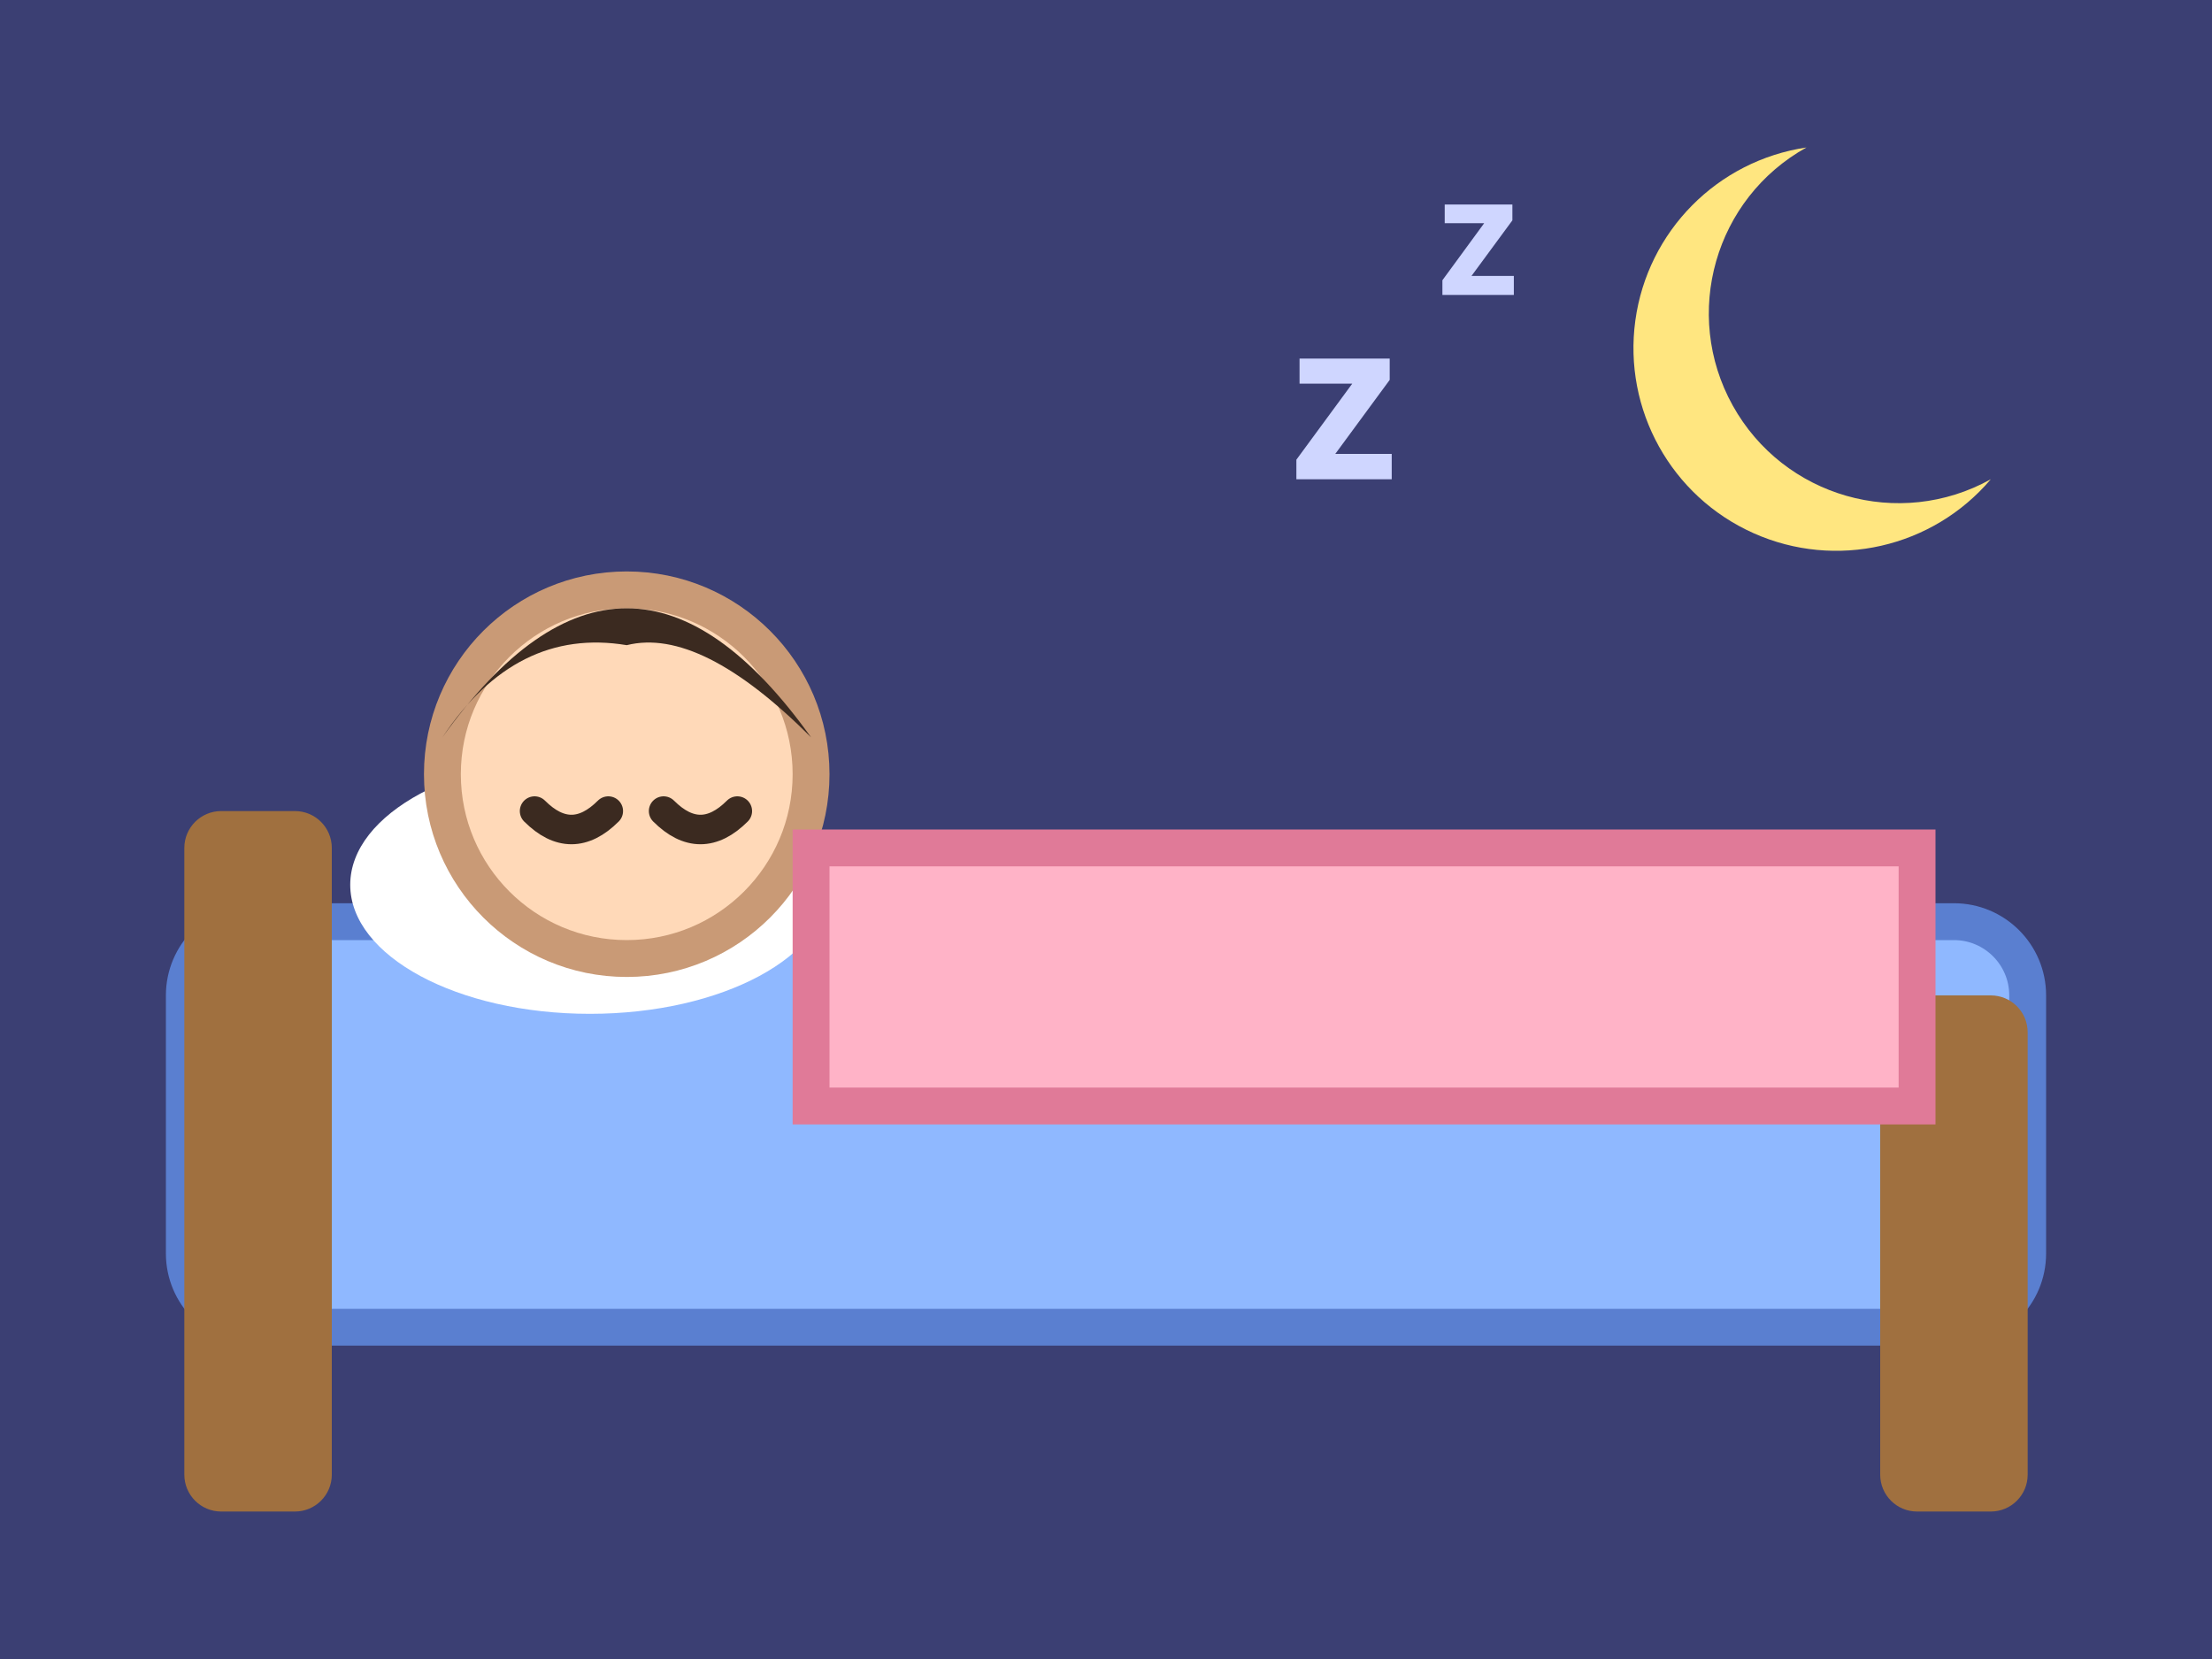
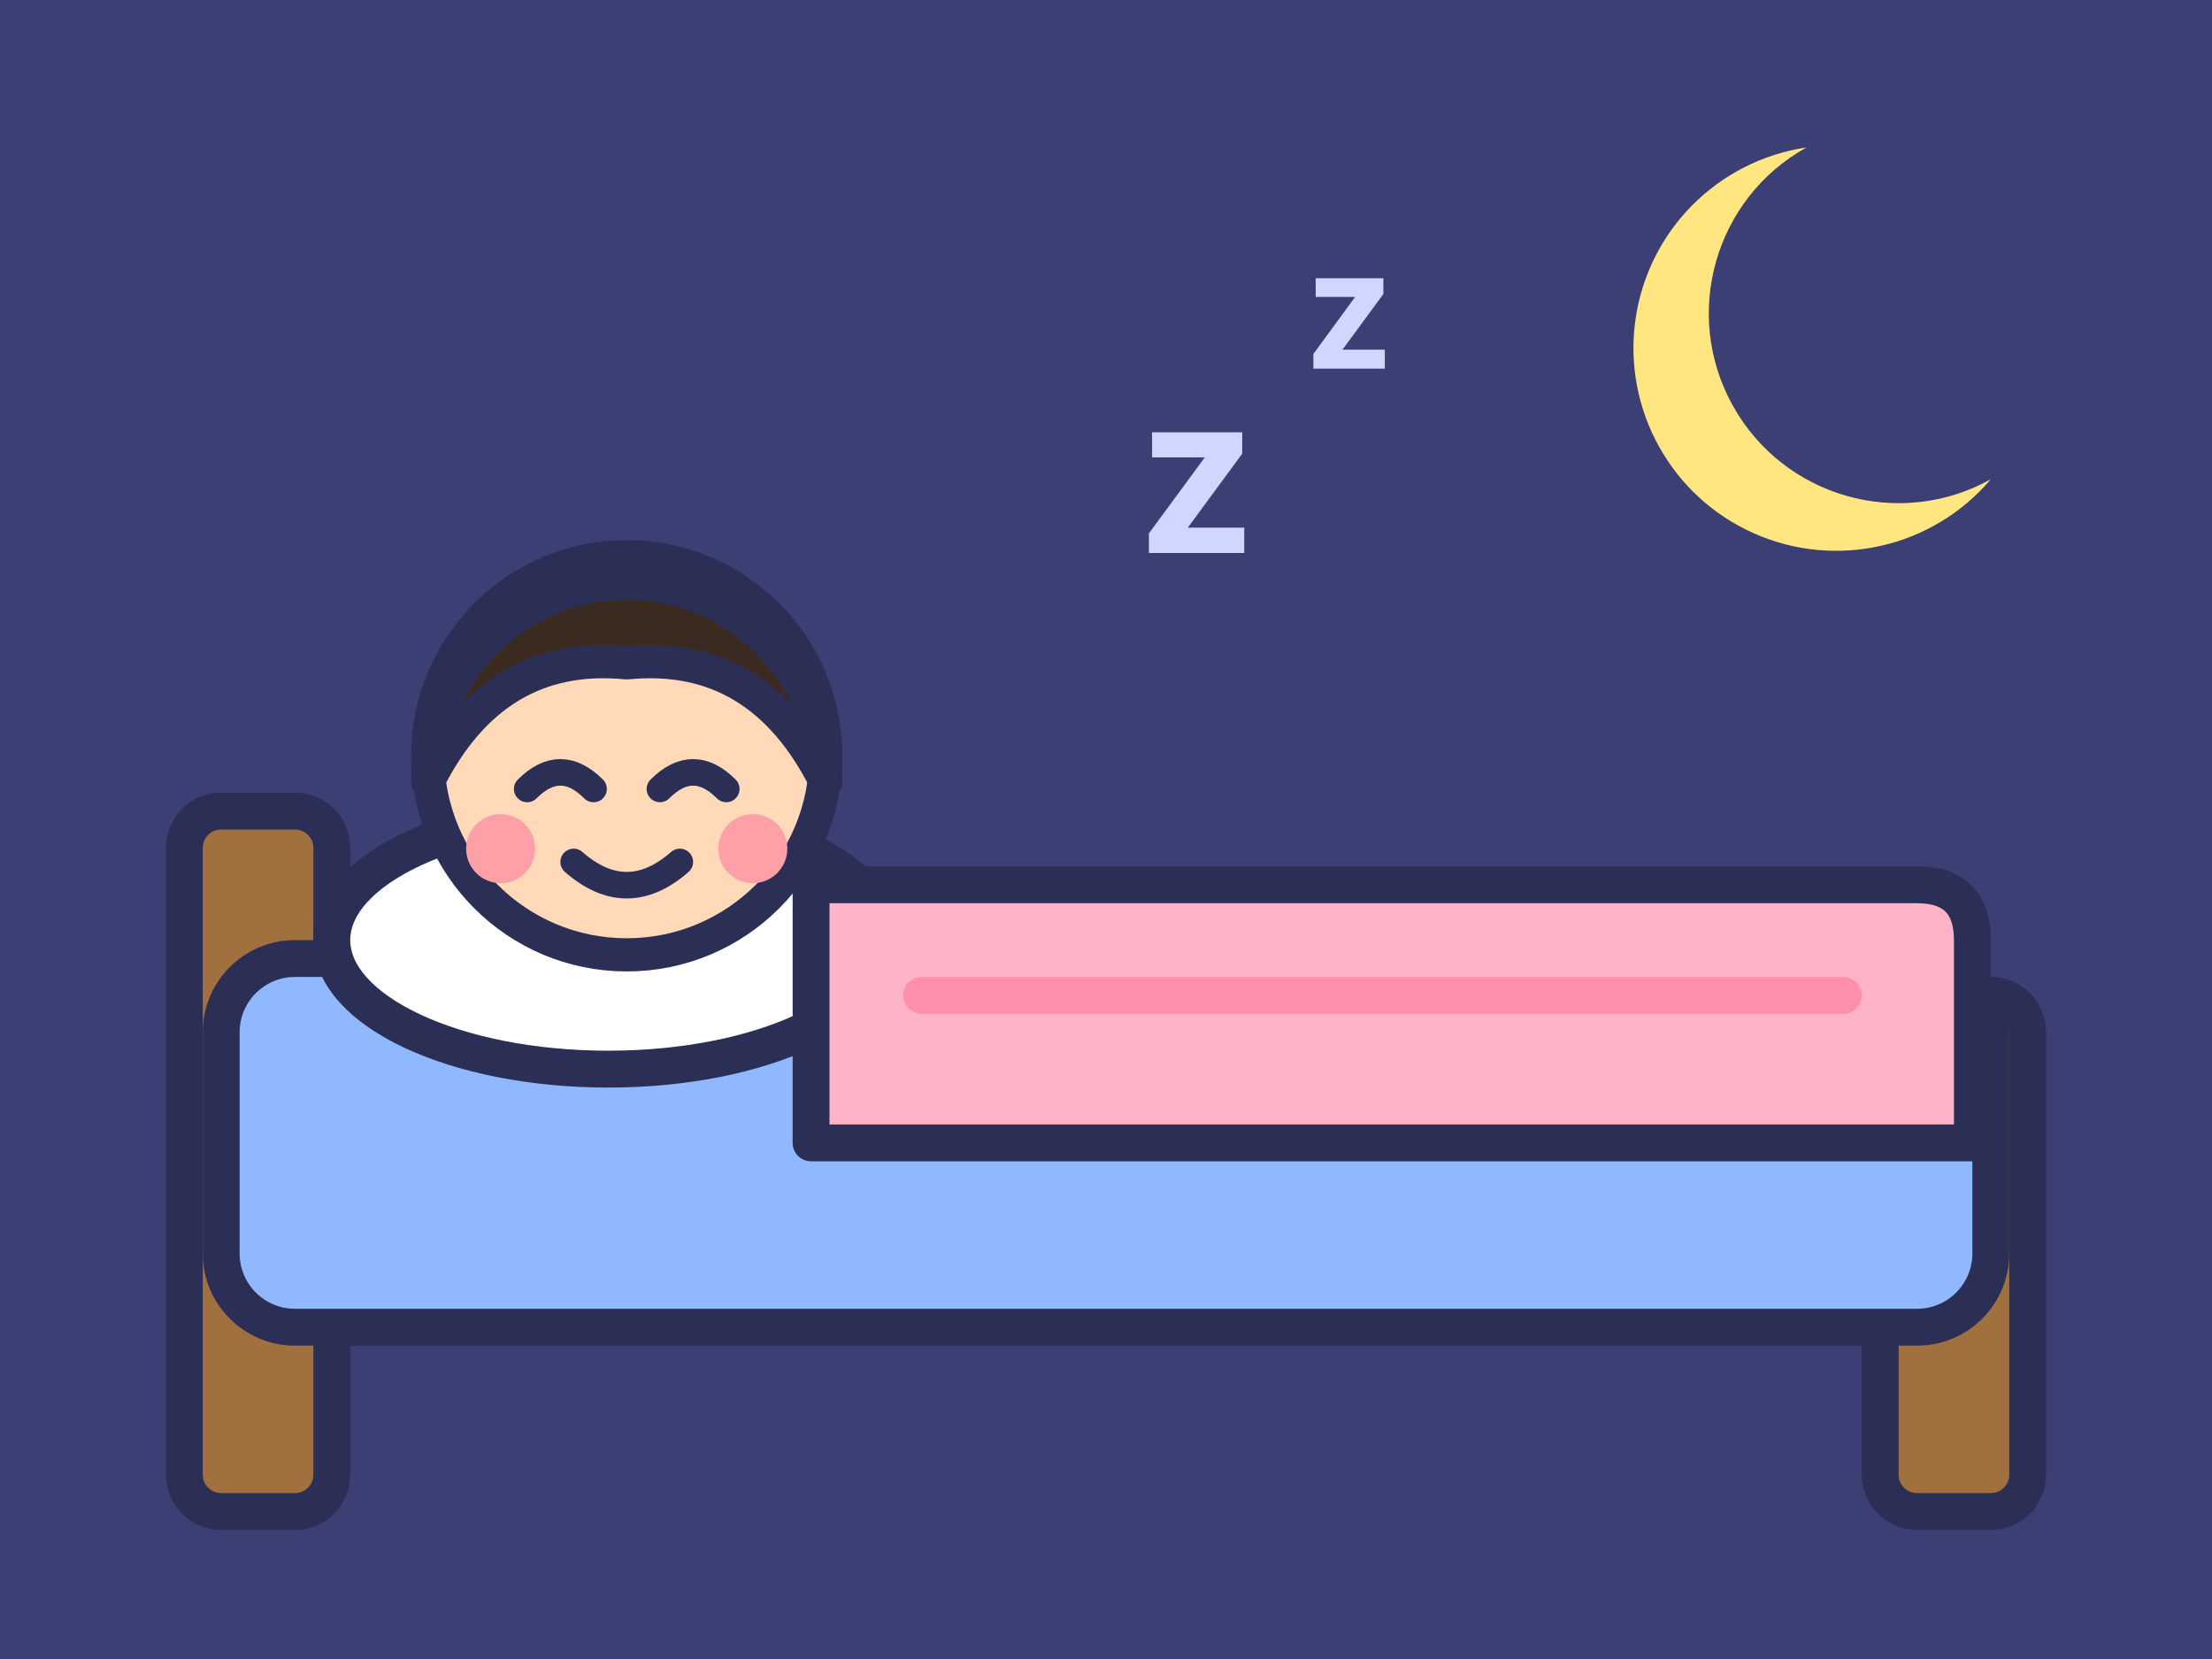
- <svg xmlns="http://www.w3.org/2000/svg" viewBox="0 0 120 90" role="img" aria-label="A child asleep in bed">
+ <svg xmlns="http://www.w3.org/2000/svg" viewBox="0 0 120 90" role="img" aria-label="A child sleeps in bed under the moon">
  <rect width="120" height="90" fill="#3b3f73" />
  <path d="M98 8 A11 11 0 1 0 108 26 A8.5 8.5 0 1 1 98 8Z" fill="#ffe680" />
-   <text x="70" y="26" font-family="sans-serif" font-weight="700" font-size="12" fill="#cfd6ff">z</text>
-   <text x="78" y="16" font-family="sans-serif" font-weight="700" font-size="9" fill="#cfd6ff">z</text>
-   <rect x="10" y="50" width="100" height="22" rx="4" fill="#8fb8ff" stroke="#5a7fd0" stroke-width="2" />
-   <rect x="10" y="44" width="8" height="38" rx="2" fill="#a0703f" />
-   <rect x="102" y="54" width="8" height="28" rx="2" fill="#a0703f" />
-   <ellipse cx="32" cy="48" rx="13" ry="7" fill="#fff" />
-   <circle cx="34" cy="42" r="10" fill="#ffd9b8" stroke="#c99a76" stroke-width="2" />
-   <path d="M24 40 Q34 26 44 40 Q38 34 34 35 Q28 34 24 40Z" fill="#3b2a20" />
-   <path d="M29 44 q2 2 4 0 M36 44 q2 2 4 0" fill="none" stroke="#3b2a20" stroke-width="1.6" stroke-linecap="round" />
-   <path d="M44 46 H104 V60 H44Z" fill="#ffb3c7" stroke="#e07a98" stroke-width="2" />
+   <text x="62" y="30" font-family="sans-serif" font-weight="700" font-size="12" fill="#cfd6ff">z</text>
+   <text x="71" y="20" font-family="sans-serif" font-weight="700" font-size="9" fill="#cfd6ff">z</text>
+   <rect x="10" y="44" width="8" height="38" rx="2" fill="#a0703f" stroke="#2b2f55" stroke-width="2" />
+   <rect x="102" y="54" width="8" height="28" rx="2" fill="#a0703f" stroke="#2b2f55" stroke-width="2" />
+   <rect x="12" y="52" width="96" height="20" rx="4" fill="#8fb8ff" stroke="#2b2f55" stroke-width="2" />
+   <ellipse cx="33" cy="51" rx="15" ry="7" fill="#fff" stroke="#2b2f55" stroke-width="2" />
+   <g transform="translate(34 41) scale(0.72)">
+     <circle r="15" fill="#ffd9b8" stroke="#2b2f55" stroke-width="2.5" />
+     <path d="M-15 2 A15 15 0 1 1 15 2 Q10 -8 0 -7 Q-10 -8 -15 2Z" fill="#3b2a20" stroke="#2b2f55" stroke-width="2.5" stroke-linejoin="round" />
+     <path d="M-7.5 2.5 q2.5 -2.5 5 0 M2.5 2.5 q2.5 -2.5 5 0" fill="none" stroke="#2b2f55" stroke-width="2" stroke-linecap="round" />
+     <circle cx="-9.5" cy="7" r="2.6" fill="#ff9fa8" />
+     <circle cx="9.5" cy="7" r="2.6" fill="#ff9fa8" />
+     <path d="M-4 8 Q0 11.5 4 8" fill="none" stroke="#2b2f55" stroke-width="2" stroke-linecap="round" />
+   </g>
+   <path d="M44 48 H104 Q107 48 107 51 V62 H44Z" fill="#ffb3c7" stroke="#2b2f55" stroke-width="2" stroke-linejoin="round" />
+   <path d="M50 54 H100" stroke="#ff8fab" stroke-width="2" stroke-linecap="round" />
</svg>
